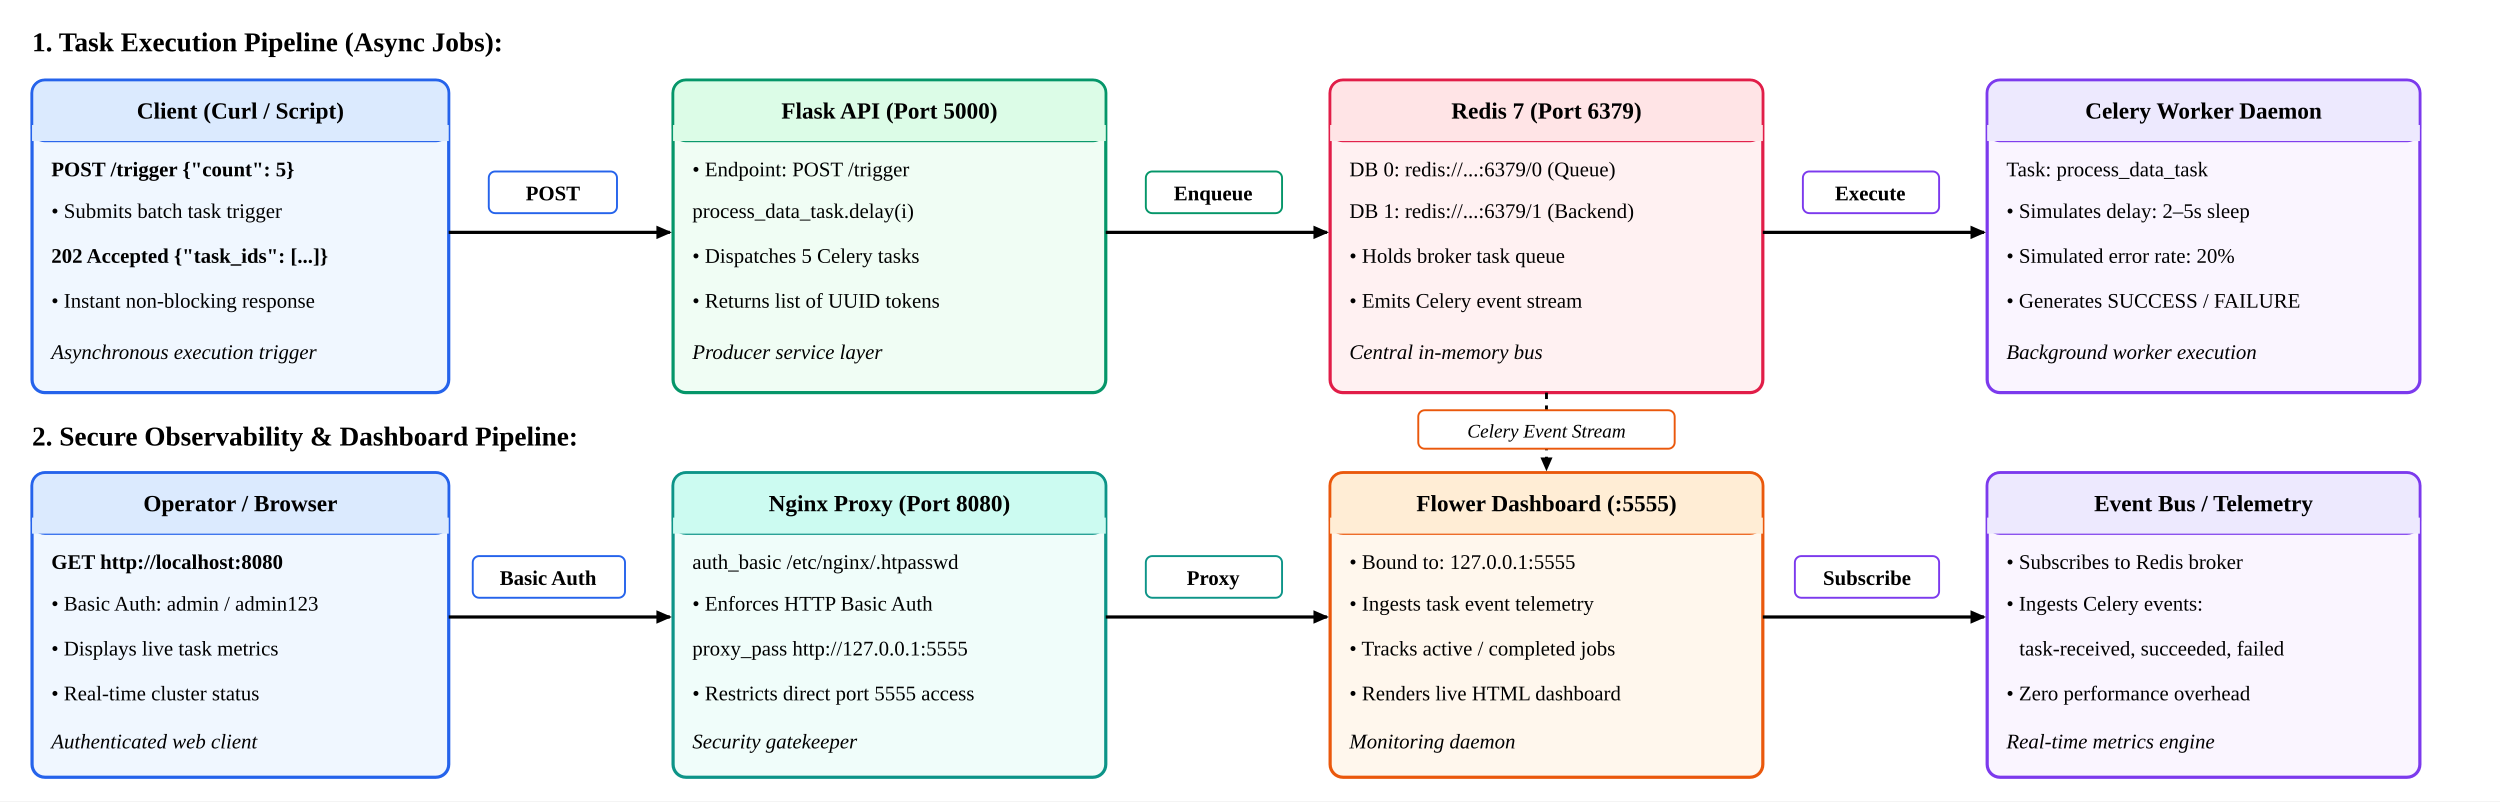
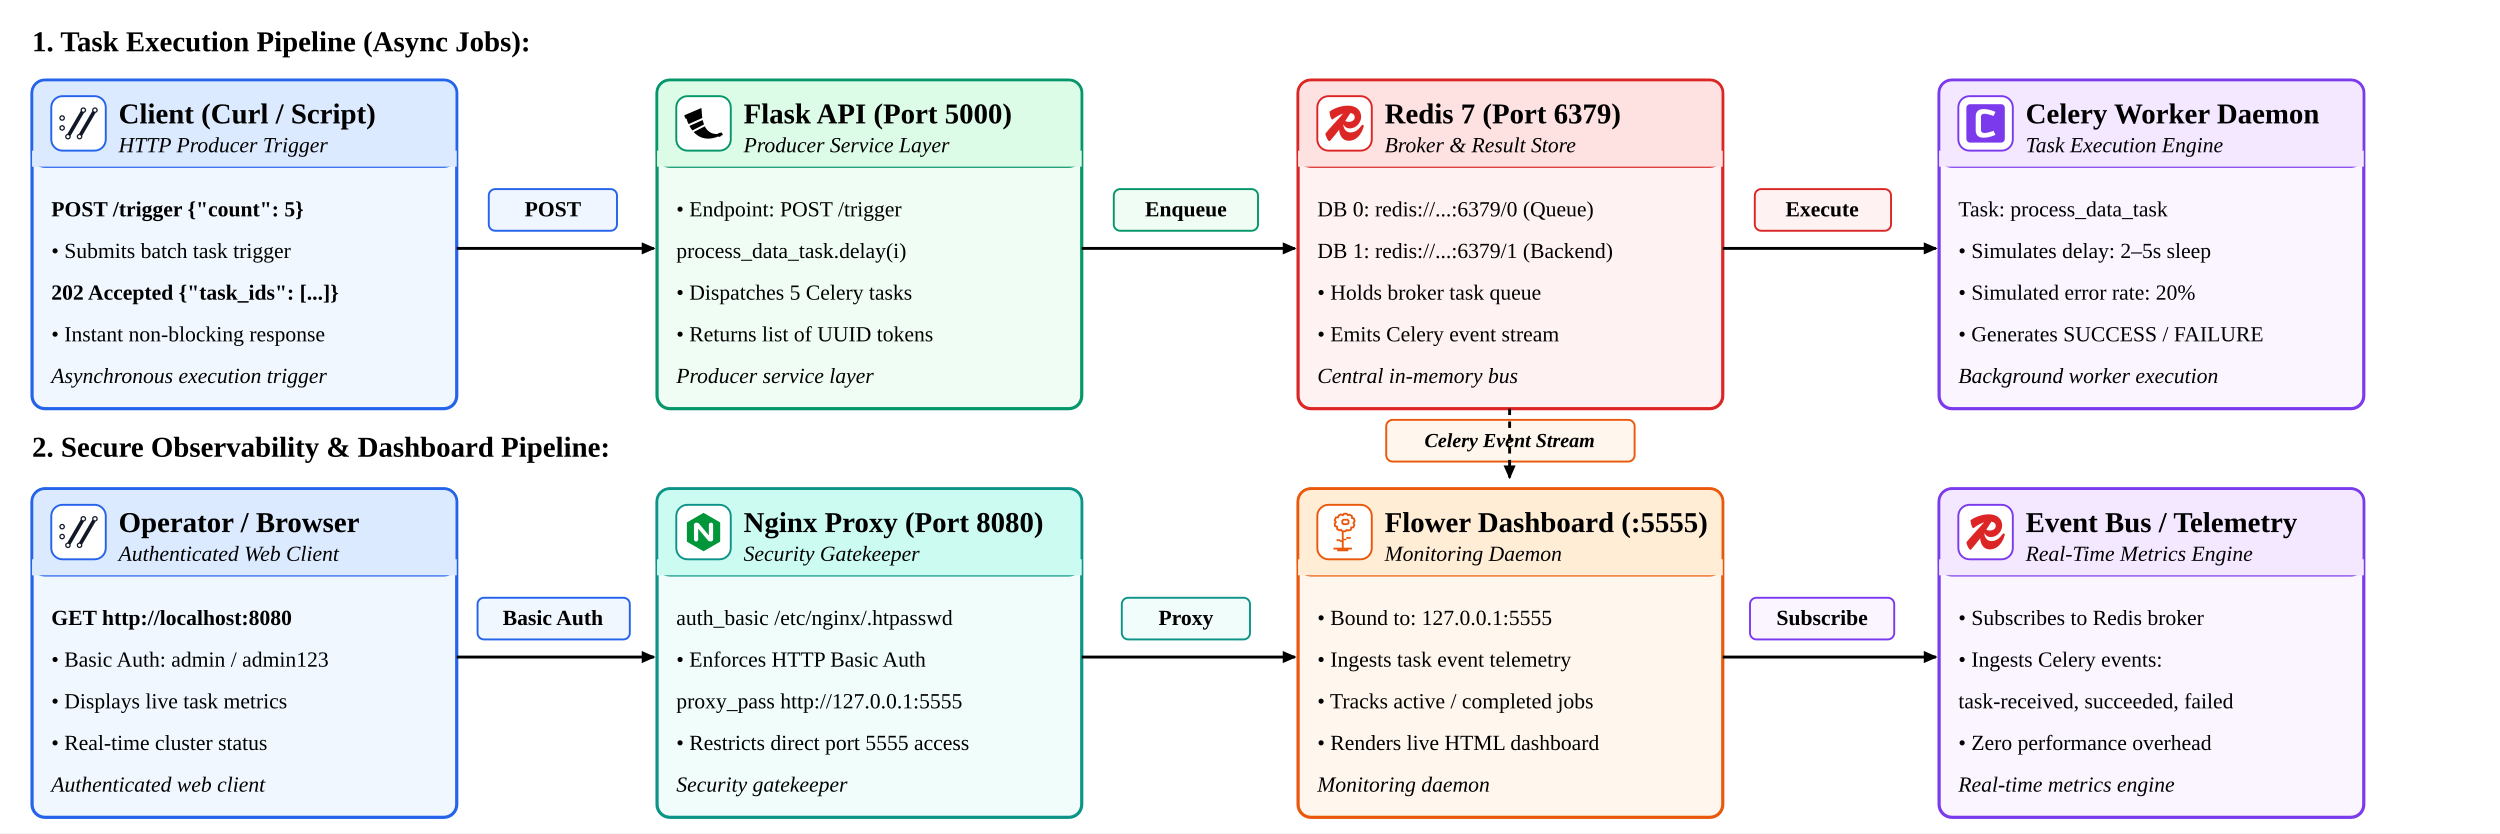
- <svg xmlns="http://www.w3.org/2000/svg" viewBox="0 0 1560 500" width="1560" height="500">
+ <svg xmlns="http://www.w3.org/2000/svg" viewBox="0 0 1560 520" width="1560" height="520">
  <defs>
    <style>
      text {
        font-family: "Times New Roman", Times, "Liberation Serif", serif;
        fill: #000000;
      }
      .title-text {
-         font-size: 17px;
+         font-size: 18px;
        font-weight: bold;
        fill: #000000;
      }
      .subtitle-text {
-         font-size: 13px;
+         font-size: 13.5px;
        font-style: italic;
        fill: #000000;
      }
      .section-heading {
-         font-size: 14.5px;
+         font-size: 15px;
        font-weight: bold;
        fill: #000000;
      }
      .code-font {
        font-family: "Times New Roman", Times, "Liberation Serif", serif;
+         font-size: 13.5px;
+         fill: #000000;
+       }
+       .body-text {
+         font-size: 13.5px;
+         fill: #000000;
+       }
+       .arrow-label {
+         font-size: 13.5px;
+         font-weight: bold;
+         fill: #000000;
+       }
+       .arrow-sub {
+         font-size: 12.5px;
+         font-style: italic;
+         fill: #000000;
+       }
+       .flow-step-title {
+         font-size: 14.5px;
+         font-weight: bold;
+         fill: #000000;
+       }
+       .flow-step-sub {
        font-size: 13px;
-         fill: #000000;
-       }
-       .body-text {
-         font-size: 13px;
-         fill: #000000;
-       }
-       .arrow-label {
-         font-size: 13px;
-         font-weight: bold;
-         fill: #000000;
-       }
-       .arrow-sub {
-         font-size: 12px;
-         font-style: italic;
-         fill: #000000;
-       }
-       .flow-step-title {
-         font-size: 13.5px;
-         font-weight: bold;
-         fill: #000000;
-       }
-       .flow-step-sub {
-         font-size: 12px;
        font-style: italic;
        fill: #000000;
      }
    </style>
    <marker id="arr-black" viewBox="0 0 10 10" refX="7" refY="5" markerWidth="6" markerHeight="6" orient="auto-start-reverse">
      <path d="M 0 1.5 L 8 5 L 0 8.5 z" fill="#000000" />
    </marker>
  </defs>
  <rect width="100%" height="100%" fill="#ffffff" />
-   <text x="20" y="32" class="title-text">1. Task Execution Pipeline (Async Jobs):</text>
+   <text x="20" y="32" class="title-text" font-size="19px">1. Task Execution Pipeline (Async Jobs):</text>
  <g transform="translate(20, 50)">
-     <rect width="260" height="195" rx="8" fill="#f0f7ff" stroke="#2563eb" stroke-width="2" />
-     <rect width="260" height="38" rx="8" fill="#dbeafe" stroke="#2563eb" stroke-width="1.5" />
-     <rect y="28" width="260" height="10" fill="#dbeafe" />
-     <text x="130" y="24" text-anchor="middle" class="section-heading">Client (Curl / Script)</text>
-     <text x="12" y="60" class="code-font" font-weight="bold">POST /trigger {"count": 5}</text>
-     <text x="12" y="86" class="body-text">• Submits batch task trigger</text>
-     <text x="12" y="114" class="code-font" font-weight="bold">202 Accepted {"task_ids": [...]}</text>
-     <text x="12" y="142" class="body-text">• Instant non-blocking response</text>
-     <text x="12" y="174" class="subtitle-text">Asynchronous execution trigger</text>
-   </g>
-   <g transform="translate(420, 50)">
-     <rect width="270" height="195" rx="8" fill="#f0fdf4" stroke="#059669" stroke-width="2" />
-     <rect width="270" height="38" rx="8" fill="#dcfce7" stroke="#059669" stroke-width="1.5" />
-     <rect y="28" width="270" height="10" fill="#dcfce7" />
-     <text x="135" y="24" text-anchor="middle" class="section-heading">Flask API (Port 5000)</text>
-     <text x="12" y="60" class="body-text">• Endpoint: POST /trigger</text>
-     <text x="12" y="86" class="code-font">process_data_task.delay(i)</text>
-     <text x="12" y="114" class="body-text">• Dispatches 5 Celery tasks</text>
-     <text x="12" y="142" class="body-text">• Returns list of UUID tokens</text>
-     <text x="12" y="174" class="subtitle-text">Producer service layer</text>
-   </g>
-   <g transform="translate(830, 50)">
-     <rect width="270" height="195" rx="8" fill="#fff1f2" stroke="#e11d48" stroke-width="2" />
-     <rect width="270" height="38" rx="8" fill="#ffe4e6" stroke="#e11d48" stroke-width="1.5" />
-     <rect y="28" width="270" height="10" fill="#ffe4e6" />
-     <text x="135" y="24" text-anchor="middle" class="section-heading">Redis 7 (Port 6379)</text>
-     <text x="12" y="60" class="code-font">DB 0: redis://...:6379/0 (Queue)</text>
-     <text x="12" y="86" class="code-font">DB 1: redis://...:6379/1 (Backend)</text>
-     <text x="12" y="114" class="body-text">• Holds broker task queue</text>
-     <text x="12" y="142" class="body-text">• Emits Celery event stream</text>
-     <text x="12" y="174" class="subtitle-text">Central in-memory bus</text>
-   </g>
-   <g transform="translate(1240, 50)">
-     <rect width="270" height="195" rx="8" fill="#faf5ff" stroke="#7c3aed" stroke-width="2" />
-     <rect width="270" height="38" rx="8" fill="#ede9fe" stroke="#7c3aed" stroke-width="1.5" />
-     <rect y="28" width="270" height="10" fill="#ede9fe" />
-     <text x="135" y="24" text-anchor="middle" class="section-heading">Celery Worker Daemon</text>
-     <text x="12" y="60" class="code-font">Task: process_data_task</text>
-     <text x="12" y="86" class="body-text">• Simulates delay: 2–5s sleep</text>
-     <text x="12" y="114" class="body-text">• Simulated error rate: 20%</text>
-     <text x="12" y="142" class="body-text">• Generates SUCCESS / FAILURE</text>
-     <text x="12" y="174" class="subtitle-text">Background worker execution</text>
-   </g>
-   <rect x="305" y="107" width="80" height="26" rx="4" fill="#ffffff" stroke="#2563eb" stroke-width="1.2" />
-   <text x="345" y="125" text-anchor="middle" class="arrow-label">POST</text>
-   <line x1="280" y1="145" x2="418" y2="145" stroke="#000000" stroke-width="2" marker-end="url(#arr-black)" />
-   <rect x="715" y="107" width="85" height="26" rx="4" fill="#ffffff" stroke="#059669" stroke-width="1.2" />
-   <text x="757" y="125" text-anchor="middle" class="arrow-label">Enqueue</text>
-   <line x1="690" y1="145" x2="828" y2="145" stroke="#000000" stroke-width="2" marker-end="url(#arr-black)" />
-   <rect x="1125" y="107" width="85" height="26" rx="4" fill="#ffffff" stroke="#7c3aed" stroke-width="1.2" />
-   <text x="1167" y="125" text-anchor="middle" class="arrow-label">Execute</text>
-   <line x1="1100" y1="145" x2="1238" y2="145" stroke="#000000" stroke-width="2" marker-end="url(#arr-black)" />
-   <text x="20" y="278" class="title-text">2. Secure Observability &amp; Dashboard Pipeline:</text>
-   <g transform="translate(20, 295)">
-     <rect width="260" height="190" rx="8" fill="#f0f7ff" stroke="#2563eb" stroke-width="2" />
-     <rect width="260" height="38" rx="8" fill="#dbeafe" stroke="#2563eb" stroke-width="1.5" />
-     <rect y="28" width="260" height="10" fill="#dbeafe" />
-     <text x="130" y="24" text-anchor="middle" class="section-heading">Operator / Browser</text>
-     <text x="12" y="60" class="code-font" font-weight="bold">GET http://localhost:8080</text>
-     <text x="12" y="86" class="body-text">• Basic Auth: admin / admin123</text>
-     <text x="12" y="114" class="body-text">• Displays live task metrics</text>
-     <text x="12" y="142" class="body-text">• Real-time cluster status</text>
-     <text x="12" y="172" class="subtitle-text">Authenticated web client</text>
-   </g>
-   <g transform="translate(420, 295)">
-     <rect width="270" height="190" rx="8" fill="#f0fdfa" stroke="#0d9488" stroke-width="2" />
-     <rect width="270" height="38" rx="8" fill="#ccfbf1" stroke="#0d9488" stroke-width="1.5" />
-     <rect y="28" width="270" height="10" fill="#ccfbf1" />
-     <text x="135" y="24" text-anchor="middle" class="section-heading">Nginx Proxy (Port 8080)</text>
-     <text x="12" y="60" class="code-font">auth_basic /etc/nginx/.htpasswd</text>
-     <text x="12" y="86" class="body-text">• Enforces HTTP Basic Auth</text>
-     <text x="12" y="114" class="code-font">proxy_pass http://127.0.0.1:5555</text>
-     <text x="12" y="142" class="body-text">• Restricts direct port 5555 access</text>
-     <text x="12" y="172" class="subtitle-text">Security gatekeeper</text>
-   </g>
-   <g transform="translate(830, 295)">
-     <rect width="270" height="190" rx="8" fill="#fff7ed" stroke="#ea580c" stroke-width="2" />
-     <rect width="270" height="38" rx="8" fill="#ffedd5" stroke="#ea580c" stroke-width="1.5" />
-     <rect y="28" width="270" height="10" fill="#ffedd5" />
-     <text x="135" y="24" text-anchor="middle" class="section-heading">Flower Dashboard (:5555)</text>
-     <text x="12" y="60" class="body-text">• Bound to: 127.0.0.1:5555</text>
-     <text x="12" y="86" class="body-text">• Ingests task event telemetry</text>
-     <text x="12" y="114" class="body-text">• Tracks active / completed jobs</text>
-     <text x="12" y="142" class="body-text">• Renders live HTML dashboard</text>
-     <text x="12" y="172" class="subtitle-text">Monitoring daemon</text>
-   </g>
-   <g transform="translate(1240, 295)">
-     <rect width="270" height="190" rx="8" fill="#faf5ff" stroke="#7c3aed" stroke-width="2" />
-     <rect width="270" height="38" rx="8" fill="#ede9fe" stroke="#7c3aed" stroke-width="1.5" />
-     <rect y="28" width="270" height="10" fill="#ede9fe" />
-     <text x="135" y="24" text-anchor="middle" class="section-heading">Event Bus / Telemetry</text>
-     <text x="12" y="60" class="body-text">• Subscribes to Redis broker</text>
-     <text x="12" y="86" class="body-text">• Ingests Celery events:</text>
-     <text x="20" y="114" class="code-font">task-received, succeeded, failed</text>
-     <text x="12" y="142" class="body-text">• Zero performance overhead</text>
-     <text x="12" y="172" class="subtitle-text">Real-time metrics engine</text>
-   </g>
-   <rect x="295" y="347" width="95" height="26" rx="4" fill="#ffffff" stroke="#2563eb" stroke-width="1.2" />
-   <text x="342" y="365" text-anchor="middle" class="arrow-label">Basic Auth</text>
-   <line x1="280" y1="385" x2="418" y2="385" stroke="#000000" stroke-width="2" marker-end="url(#arr-black)" />
-   <rect x="715" y="347" width="85" height="26" rx="4" fill="#ffffff" stroke="#0d9488" stroke-width="1.2" />
-   <text x="757" y="365" text-anchor="middle" class="arrow-label">Proxy</text>
-   <line x1="690" y1="385" x2="828" y2="385" stroke="#000000" stroke-width="2" marker-end="url(#arr-black)" />
-   <rect x="1120" y="347" width="90" height="26" rx="4" fill="#ffffff" stroke="#7c3aed" stroke-width="1.2" />
-   <text x="1165" y="365" text-anchor="middle" class="arrow-label">Subscribe</text>
-   <line x1="1100" y1="385" x2="1238" y2="385" stroke="#000000" stroke-width="2" marker-end="url(#arr-black)" />
-   <line x1="965" y1="245" x2="965" y2="293" stroke="#000000" stroke-width="1.8" stroke-dasharray="4,4" marker-end="url(#arr-black)" />
-   <rect x="885" y="256" width="160" height="24" rx="4" fill="#ffffff" stroke="#ea580c" stroke-width="1.2" />
-   <text x="965" y="273" text-anchor="middle" class="arrow-sub">Celery Event Stream</text>
+     <rect width="265" height="205" rx="8" fill="#f0f7ff" stroke="#2563eb" stroke-width="2" />
+     <rect width="265" height="54" rx="8" fill="#dbeafe" stroke="#2563eb" stroke-width="1.5" />
+     <rect y="44" width="265" height="10" fill="#dbeafe" />
+     <rect x="12" y="10" width="34" height="34" rx="7" fill="#ffffff" stroke="#2563eb" stroke-width="1.2" />
+     <g transform="translate(17, 15) scale(1)">
+       <path d="M.803 14.817c0-.534.433-.967.967-.967.533 0 .967.432.967.967 0 .533-.433.966-.967.966-.533 0-.967-.432-.967-.966m2.736 0c0-.196-.053-.376-.112-.552-.234-.702-.876-1.217-1.657-1.217-.125 0-.234.046-.352.071C.615 13.287 0 13.965 0 14.817c0 .976.792 1.769 1.77 1.769.977 0 1.769-.793 1.769-1.769m-1.769-7.149c.533 0 .967.433.967.967 0 .533-.433.967-.967.967-.534 0-.967-.433-.967-.967 0-.533.432-.967.967-.967m0 2.736c.977 0 1.769-.792 1.769-1.769 0-.196-.053-.376-.112-.552-.234-.702-.877-1.217-1.657-1.217-.125 0-.234.046-.352.072C.615 7.104 0 7.782 0 8.634c0 .977.792 1.769 1.77 1.769m13.221-5.694c-.534 0-.967-.433-.967-.966a.966.966 0 01.967-.967c.533 0 .966.432.966.967 0 .533-.432.966-.966.966m-9.6 16.513c-.533 0-.967-.433-.967-.967 0-.534.433-.967.967-.967a.966.966 0 01.967.967c0 .533-.432.967-.967.967m9.6-19.249c-.978 0-1.77.792-1.77 1.769 0 .208.052.403.119.588L5.039 18.558c-.803.168-1.418.846-1.418 1.698 0 .977.792 1.769 1.77 1.769.977 0 1.769-.792 1.769-1.769 0-.196-.052-.376-.111-.552l8.343-14.273c.778-.186 1.368-.853 1.368-1.688 0-.977-.793-1.769-1.769-1.769m7.24 2.736c-.534 0-.967-.433-.967-.967a.966.966 0 01.967-.967c.533 0 .967.432.967.967 0 .533-.433.967-.967.967M12.631 21.223c-.534 0-.967-.433-.967-.967a.966.966 0 01.967-.967c.533 0 .966.432.966.967 0 .533-.432.967-.966.967M22.23 1.974c-.977 0-1.769.792-1.769 1.769 0 .208.052.403.119.588l-8.301 14.226c-.802.168-1.417.846-1.417 1.698 0 .977.792 1.769 1.769 1.769.976 0 1.769-.792 1.769-1.769 0-.196-.052-.376-.111-.552l8.343-14.273C23.409 5.245 24 4.578 24 3.743c0-.977-.792-1.769-1.77-1.769" fill="#111827" />
+     </g>
+     <text x="54" y="27" text-anchor="start" class="title-text">Client (Curl / Script)</text>
+     <text x="54" y="45" text-anchor="start" class="subtitle-text">HTTP Producer Trigger</text>
+     <g transform="translate(12, 65)">
+       <text x="0" y="20" class="code-font" font-weight="bold">POST /trigger {"count": 5}</text>
+       <text x="0" y="46" class="body-text">• Submits batch task trigger</text>
+       <text x="0" y="72" class="code-font" font-weight="bold">202 Accepted {"task_ids": [...]}</text>
+       <text x="0" y="98" class="body-text">• Instant non-blocking response</text>
+       <text x="0" y="124" class="subtitle-text">Asynchronous execution trigger</text>
+     </g>
+   </g>
+   <rect x="305" y="118" width="80" height="26" rx="4" fill="#eff6ff" stroke="#2563eb" stroke-width="1.2" />
+   <text x="345" y="135" text-anchor="middle" class="arrow-label">POST</text>
+   <line x1="285" y1="155" x2="408" y2="155" stroke="#000000" stroke-width="1.8" marker-end="url(#arr-black)" />
+   <g transform="translate(410, 50)">
+     <rect width="265" height="205" rx="8" fill="#f0fdf4" stroke="#059669" stroke-width="2" />
+     <rect width="265" height="54" rx="8" fill="#dcfce7" stroke="#059669" stroke-width="1.5" />
+     <rect y="44" width="265" height="10" fill="#dcfce7" />
+     <rect x="12" y="10" width="34" height="34" rx="7" fill="#ffffff" stroke="#059669" stroke-width="1.2" />
+     <g transform="translate(17, 15) scale(1)">
+       <path d="M10.773 2.878c-.013 1.434.322 4.624.445 5.734l-8.558 3.83c-.56-.959-.98-2.304-1.237-3.38l-.06.027c-.205.09-.406.053-.494-.088l-.011-.018-.82-1.506c-.058-.105-.05-.252.024-.392a.78.78 0 0 1 .358-.331l9.824-4.207c.146-.064.299-.063.4.004.106.062.127.128.13.327Zm.68 7c.523 1.97.675 2.412.832 2.818l-7.263 3.7a19.35 19.35 0 0 1-1.81-2.83l8.24-3.689Zm12.432 8.786h.003c.283.402-.047.657-.153.698l-.947.37c.037.125.035.319-.217.414l-.736.287c-.229.09-.398-.059-.42-.2l-.025-.125c-4.427 1.784-7.94 1.685-10.696.647-1.981-.745-3.576-1.983-4.846-3.379l6.948-3.54c.721 1.431 1.586 2.454 2.509 3.178 2.086 1.638 4.415 1.712 5.793 1.563l-.047-.233c-.015-.077.007-.135.086-.165l.734-.288a.302.302 0 0 1 .342.086l.748-.288a.306.306 0 0 1 .341.086l.583.89Z" fill="#000000" />
+     </g>
+     <text x="54" y="27" text-anchor="start" class="title-text">Flask API (Port 5000)</text>
+     <text x="54" y="45" text-anchor="start" class="subtitle-text">Producer Service Layer</text>
+     <g transform="translate(12, 65)">
+       <text x="0" y="20" class="body-text">• Endpoint: POST /trigger</text>
+       <text x="0" y="46" class="code-font">process_data_task.delay(i)</text>
+       <text x="0" y="72" class="body-text">• Dispatches 5 Celery tasks</text>
+       <text x="0" y="98" class="body-text">• Returns list of UUID tokens</text>
+       <text x="0" y="124" class="subtitle-text">Producer service layer</text>
+     </g>
+   </g>
+   <rect x="695" y="118" width="90" height="26" rx="4" fill="#f0fdf4" stroke="#059669" stroke-width="1.2" />
+   <text x="740" y="135" text-anchor="middle" class="arrow-label">Enqueue</text>
+   <line x1="675" y1="155" x2="808" y2="155" stroke="#000000" stroke-width="1.8" marker-end="url(#arr-black)" />
+   <g transform="translate(810, 50)">
+     <rect width="265" height="205" rx="8" fill="#fef2f2" stroke="#dc2626" stroke-width="2" />
+     <rect width="265" height="54" rx="8" fill="#fee2e2" stroke="#dc2626" stroke-width="1.5" />
+     <rect y="44" width="265" height="10" fill="#fee2e2" />
+     <rect x="12" y="10" width="34" height="34" rx="7" fill="#ffffff" stroke="#dc2626" stroke-width="1.2" />
+     <g transform="translate(17, 15) scale(1)">
+       <path d="M22.71 13.145c-1.66 2.092-3.452 4.483-7.038 4.483-3.203 0-4.397-2.825-4.48-5.12.701 1.484 2.073 2.685 4.214 2.63 4.117-.133 6.94-3.852 6.94-7.239 0-4.05-3.022-6.972-8.268-6.972-3.752 0-8.4 1.428-11.455 3.685C2.59 6.937 3.885 9.958 4.35 9.626c2.648-1.904 4.748-3.13 6.784-3.744C8.12 9.244.886 17.05 0 18.425c.1 1.261 1.66 4.648 2.424 4.648.232 0 .431-.133.664-.365a100.49 100.49 0 0 0 5.54-6.765c.222 3.104 1.748 6.898 6.014 6.898 3.819 0 7.604-2.756 9.33-8.965.2-.764-.73-1.361-1.261-.73zm-4.349-5.013c0 1.959-1.926 2.922-3.685 2.922-.941 0-1.664-.247-2.235-.568 1.051-1.592 2.092-3.225 3.21-4.973 1.972.334 2.71 1.43 2.71 2.619z" fill="#dc2626" />
+     </g>
+     <text x="54" y="27" text-anchor="start" class="title-text">Redis 7 (Port 6379)</text>
+     <text x="54" y="45" text-anchor="start" class="subtitle-text">Broker &amp; Result Store</text>
+     <g transform="translate(12, 65)">
+       <text x="0" y="20" class="code-font">DB 0: redis://...:6379/0 (Queue)</text>
+       <text x="0" y="46" class="code-font">DB 1: redis://...:6379/1 (Backend)</text>
+       <text x="0" y="72" class="body-text">• Holds broker task queue</text>
+       <text x="0" y="98" class="body-text">• Emits Celery event stream</text>
+       <text x="0" y="124" class="subtitle-text">Central in-memory bus</text>
+     </g>
+   </g>
+   <rect x="1095" y="118" width="85" height="26" rx="4" fill="#fef2f2" stroke="#dc2626" stroke-width="1.2" />
+   <text x="1137" y="135" text-anchor="middle" class="arrow-label">Execute</text>
+   <line x1="1075" y1="155" x2="1208" y2="155" stroke="#000000" stroke-width="1.8" marker-end="url(#arr-black)" />
+   <g transform="translate(1210, 50)">
+     <rect width="265" height="205" rx="8" fill="#faf5ff" stroke="#7c3aed" stroke-width="2" />
+     <rect width="265" height="54" rx="8" fill="#f3e8ff" stroke="#7c3aed" stroke-width="1.5" />
+     <rect y="44" width="265" height="10" fill="#f3e8ff" />
+     <rect x="12" y="10" width="34" height="34" rx="7" fill="#ffffff" stroke="#7c3aed" stroke-width="1.2" />
+     <g transform="translate(17, 15) scale(1)">
+       <path d="M2.303 0A2.298 2.298 0 0 0 0 2.303v19.394A2.298 2.298 0 0 0 2.303 24h19.394A2.298 2.298 0 0 0 24 21.697V2.303A2.298 2.298 0 0 0 21.697 0zm8.177 3.072c4.098 0 7.028 1.438 7.68 1.764l-1.194 2.55c-2.442-1.057-4.993-1.41-5.672-1.41-1.574 0-2.17.922-2.17 1.763v8.494c0 .869.596 1.791 2.17 1.791.679 0 3.23-.38 5.672-1.41l1.194 2.496c-.435.271-3.637 1.818-7.68 1.818-1.112 0-4.64-.244-4.64-4.64V7.713c0-4.397 3.528-4.64 4.64-4.64z" fill="#7c3aed" />
+     </g>
+     <text x="54" y="27" text-anchor="start" class="title-text">Celery Worker Daemon</text>
+     <text x="54" y="45" text-anchor="start" class="subtitle-text">Task Execution Engine</text>
+     <g transform="translate(12, 65)">
+       <text x="0" y="20" class="code-font">Task: process_data_task</text>
+       <text x="0" y="46" class="body-text">• Simulates delay: 2–5s sleep</text>
+       <text x="0" y="72" class="body-text">• Simulated error rate: 20%</text>
+       <text x="0" y="98" class="body-text">• Generates SUCCESS / FAILURE</text>
+       <text x="0" y="124" class="subtitle-text">Background worker execution</text>
+     </g>
+   </g>
+   <rect x="865" y="262" width="155" height="26" rx="4" fill="#fff7ed" stroke="#ea580c" stroke-width="1.2" />
+   <text x="942" y="279" text-anchor="middle" class="arrow-sub" font-weight="bold">Celery Event Stream</text>
+   <line x1="942" y1="255" x2="942" y2="298" stroke="#000000" stroke-width="1.8" stroke-dasharray="4,4" marker-end="url(#arr-black)" />
+   <text x="20" y="285" class="title-text" font-size="19px">2. Secure Observability &amp; Dashboard Pipeline:</text>
+   <g transform="translate(20, 305)">
+     <rect width="265" height="205" rx="8" fill="#f0f7ff" stroke="#2563eb" stroke-width="2" />
+     <rect width="265" height="54" rx="8" fill="#dbeafe" stroke="#2563eb" stroke-width="1.5" />
+     <rect y="44" width="265" height="10" fill="#dbeafe" />
+     <rect x="12" y="10" width="34" height="34" rx="7" fill="#ffffff" stroke="#2563eb" stroke-width="1.2" />
+     <g transform="translate(17, 15) scale(1)">
+       <path d="M.803 14.817c0-.534.433-.967.967-.967.533 0 .967.432.967.967 0 .533-.433.966-.967.966-.533 0-.967-.432-.967-.966m2.736 0c0-.196-.053-.376-.112-.552-.234-.702-.876-1.217-1.657-1.217-.125 0-.234.046-.352.071C.615 13.287 0 13.965 0 14.817c0 .976.792 1.769 1.77 1.769.977 0 1.769-.793 1.769-1.769m-1.769-7.149c.533 0 .967.433.967.967 0 .533-.433.967-.967.967-.534 0-.967-.433-.967-.967 0-.533.432-.967.967-.967m0 2.736c.977 0 1.769-.792 1.769-1.769 0-.196-.053-.376-.112-.552-.234-.702-.877-1.217-1.657-1.217-.125 0-.234.046-.352.072C.615 7.104 0 7.782 0 8.634c0 .977.792 1.769 1.77 1.769m13.221-5.694c-.534 0-.967-.433-.967-.966a.966.966 0 01.967-.967c.533 0 .966.432.966.967 0 .533-.432.966-.966.966m-9.6 16.513c-.533 0-.967-.433-.967-.967 0-.534.433-.967.967-.967a.966.966 0 01.967.967c0 .533-.432.967-.967.967m9.6-19.249c-.978 0-1.77.792-1.77 1.769 0 .208.052.403.119.588L5.039 18.558c-.803.168-1.418.846-1.418 1.698 0 .977.792 1.769 1.77 1.769.977 0 1.769-.792 1.769-1.769 0-.196-.052-.376-.111-.552l8.343-14.273c.778-.186 1.368-.853 1.368-1.688 0-.977-.793-1.769-1.769-1.769m7.24 2.736c-.534 0-.967-.433-.967-.967a.966.966 0 01.967-.967c.533 0 .967.432.967.967 0 .533-.433.967-.967.967M12.631 21.223c-.534 0-.967-.433-.967-.967a.966.966 0 01.967-.967c.533 0 .966.432.966.967 0 .533-.432.967-.966.967M22.23 1.974c-.977 0-1.769.792-1.769 1.769 0 .208.052.403.119.588l-8.301 14.226c-.802.168-1.417.846-1.417 1.698 0 .977.792 1.769 1.769 1.769.976 0 1.769-.792 1.769-1.769 0-.196-.052-.376-.111-.552l8.343-14.273C23.409 5.245 24 4.578 24 3.743c0-.977-.792-1.769-1.77-1.769" fill="#111827" />
+     </g>
+     <text x="54" y="27" text-anchor="start" class="title-text">Operator / Browser</text>
+     <text x="54" y="45" text-anchor="start" class="subtitle-text">Authenticated Web Client</text>
+     <g transform="translate(12, 65)">
+       <text x="0" y="20" class="code-font" font-weight="bold">GET http://localhost:8080</text>
+       <text x="0" y="46" class="body-text">• Basic Auth: admin / admin123</text>
+       <text x="0" y="72" class="body-text">• Displays live task metrics</text>
+       <text x="0" y="98" class="body-text">• Real-time cluster status</text>
+       <text x="0" y="124" class="subtitle-text">Authenticated web client</text>
+     </g>
+   </g>
+   <rect x="298" y="373" width="95" height="26" rx="4" fill="#f0f7ff" stroke="#2563eb" stroke-width="1.2" />
+   <text x="345" y="390" text-anchor="middle" class="arrow-label">Basic Auth</text>
+   <line x1="285" y1="410" x2="408" y2="410" stroke="#000000" stroke-width="1.8" marker-end="url(#arr-black)" />
+   <g transform="translate(410, 305)">
+     <rect width="265" height="205" rx="8" fill="#f0fdfa" stroke="#0d9488" stroke-width="2" />
+     <rect width="265" height="54" rx="8" fill="#ccfbf1" stroke="#0d9488" stroke-width="1.5" />
+     <rect y="44" width="265" height="10" fill="#ccfbf1" />
+     <rect x="12" y="10" width="34" height="34" rx="7" fill="#ffffff" stroke="#0d9488" stroke-width="1.2" />
+     <g transform="translate(17, 15) scale(1)">
+       <path d="M12 0L1.605 6v12L12 24l10.395-6V6L12 0zm6 16.59c0 .705-.646 1.29-1.529 1.29-.631 0-1.351-.255-1.801-.81l-6-7.141v6.66c0 .721-.57 1.29-1.274 1.29H7.32c-.721 0-1.29-.6-1.29-1.29V7.41c0-.705.63-1.29 1.5-1.29.646 0 1.38.255 1.83.81l5.97 7.141V7.41c0-.721.6-1.29 1.29-1.29h.075c.72 0 1.29.6 1.29 1.29v9.18H18z" fill="#009639" />
+     </g>
+     <text x="54" y="27" text-anchor="start" class="title-text">Nginx Proxy (Port 8080)</text>
+     <text x="54" y="45" text-anchor="start" class="subtitle-text">Security Gatekeeper</text>
+     <g transform="translate(12, 65)">
+       <text x="0" y="20" class="code-font">auth_basic /etc/nginx/.htpasswd</text>
+       <text x="0" y="46" class="body-text">• Enforces HTTP Basic Auth</text>
+       <text x="0" y="72" class="code-font">proxy_pass http://127.0.0.1:5555</text>
+       <text x="0" y="98" class="body-text">• Restricts direct port 5555 access</text>
+       <text x="0" y="124" class="subtitle-text">Security gatekeeper</text>
+     </g>
+   </g>
+   <rect x="700" y="373" width="80" height="26" rx="4" fill="#f0fdfa" stroke="#0d9488" stroke-width="1.2" />
+   <text x="740" y="390" text-anchor="middle" class="arrow-label">Proxy</text>
+   <line x1="675" y1="410" x2="808" y2="410" stroke="#000000" stroke-width="1.8" marker-end="url(#arr-black)" />
+   <g transform="translate(810, 305)">
+     <rect width="265" height="205" rx="8" fill="#fff7ed" stroke="#ea580c" stroke-width="2" />
+     <rect width="265" height="54" rx="8" fill="#ffedd5" stroke="#ea580c" stroke-width="1.5" />
+     <rect y="44" width="265" height="10" fill="#ffedd5" />
+     <rect x="12" y="10" width="34" height="34" rx="7" fill="#ffffff" stroke="#ea580c" stroke-width="1.2" />
+     <g transform="translate(17, 15) scale(1)">
+       <path d="m18.938 5.31-.647-2.263-1.094-.28-.062-1.11L15.318.514l-1.036.274-.69-.788h-2.175l-.619.788L9.751.372l-1.754.764L7.61 2.22l-1.347.067-1.066 2.325.68 1.125-.63.96.29 2.03 1.251.415.012 1.302 1.937 1.119.908-.284.66.816v4.973H9.24v-.578H7.037v1.162H9.23v.579h1.075v3.517H5.062v1.162H7.42V24h6.929v-1.09h2.262v-1.162h-5.147v-4.626h1.624v-.927h-1.624v-4.097h1.286l.76-.74.84.336 2.098-.76.202-1.238 1.266-.13.83-2.043-.535-1.166Zm-1.453 2.243-.377.928-1.455.15-.237 1.442-1.045.377-1.128-.452-.963.937h-1.42l-.808-1-1.176.367-.921-.532L7.94 8.3l-1.356-.448-.126-.88.792-1.208-.742-1.227.515-1.124 1.42-.071.477-1.34.852-.372 1.403.558.806-1.027h1.082l.818.934 1.244-.329.881.554.077 1.36 1.274.326.31 1.09-.789 1.143zm-1.615 7.476h-2.783v1.163h2.783zM11.04 3.715l-1.036 1.038v1.87l1.049 1.037 2.975-.035 1.02-1.01.046-1.834-1.037-1.066Zm2.86 2.403-.354.349-2.023.024-.36-.356v-.903l.357-.357h2.047l.354.364z" fill="#ea580c" />
+     </g>
+     <text x="54" y="27" text-anchor="start" class="title-text">Flower Dashboard (:5555)</text>
+     <text x="54" y="45" text-anchor="start" class="subtitle-text">Monitoring Daemon</text>
+     <g transform="translate(12, 65)">
+       <text x="0" y="20" class="code-font">• Bound to: 127.0.0.1:5555</text>
+       <text x="0" y="46" class="body-text">• Ingests task event telemetry</text>
+       <text x="0" y="72" class="body-text">• Tracks active / completed jobs</text>
+       <text x="0" y="98" class="body-text">• Renders live HTML dashboard</text>
+       <text x="0" y="124" class="subtitle-text">Monitoring daemon</text>
+     </g>
+   </g>
+   <rect x="1092" y="373" width="90" height="26" rx="4" fill="#faf5ff" stroke="#7c3aed" stroke-width="1.2" />
+   <text x="1137" y="390" text-anchor="middle" class="arrow-label">Subscribe</text>
+   <line x1="1075" y1="410" x2="1208" y2="410" stroke="#000000" stroke-width="1.8" marker-end="url(#arr-black)" />
+   <g transform="translate(1210, 305)">
+     <rect width="265" height="205" rx="8" fill="#faf5ff" stroke="#7c3aed" stroke-width="2" />
+     <rect width="265" height="54" rx="8" fill="#f3e8ff" stroke="#7c3aed" stroke-width="1.5" />
+     <rect y="44" width="265" height="10" fill="#f3e8ff" />
+     <rect x="12" y="10" width="34" height="34" rx="7" fill="#ffffff" stroke="#7c3aed" stroke-width="1.2" />
+     <g transform="translate(17, 15) scale(1)">
+       <path d="M22.71 13.145c-1.66 2.092-3.452 4.483-7.038 4.483-3.203 0-4.397-2.825-4.48-5.12.701 1.484 2.073 2.685 4.214 2.63 4.117-.133 6.94-3.852 6.94-7.239 0-4.05-3.022-6.972-8.268-6.972-3.752 0-8.4 1.428-11.455 3.685C2.59 6.937 3.885 9.958 4.35 9.626c2.648-1.904 4.748-3.13 6.784-3.744C8.12 9.244.886 17.05 0 18.425c.1 1.261 1.66 4.648 2.424 4.648.232 0 .431-.133.664-.365a100.49 100.49 0 0 0 5.54-6.765c.222 3.104 1.748 6.898 6.014 6.898 3.819 0 7.604-2.756 9.33-8.965.2-.764-.73-1.361-1.261-.73zm-4.349-5.013c0 1.959-1.926 2.922-3.685 2.922-.941 0-1.664-.247-2.235-.568 1.051-1.592 2.092-3.225 3.21-4.973 1.972.334 2.71 1.43 2.71 2.619z" fill="#dc2626" />
+     </g>
+     <text x="54" y="27" text-anchor="start" class="title-text">Event Bus / Telemetry</text>
+     <text x="54" y="45" text-anchor="start" class="subtitle-text">Real-Time Metrics Engine</text>
+     <g transform="translate(12, 65)">
+       <text x="0" y="20" class="body-text">• Subscribes to Redis broker</text>
+       <text x="0" y="46" class="body-text">• Ingests Celery events:</text>
+       <text x="0" y="72" class="code-font">  task-received, succeeded, failed</text>
+       <text x="0" y="98" class="body-text">• Zero performance overhead</text>
+       <text x="0" y="124" class="subtitle-text">Real-time metrics engine</text>
+     </g>
+   </g>
</svg>
